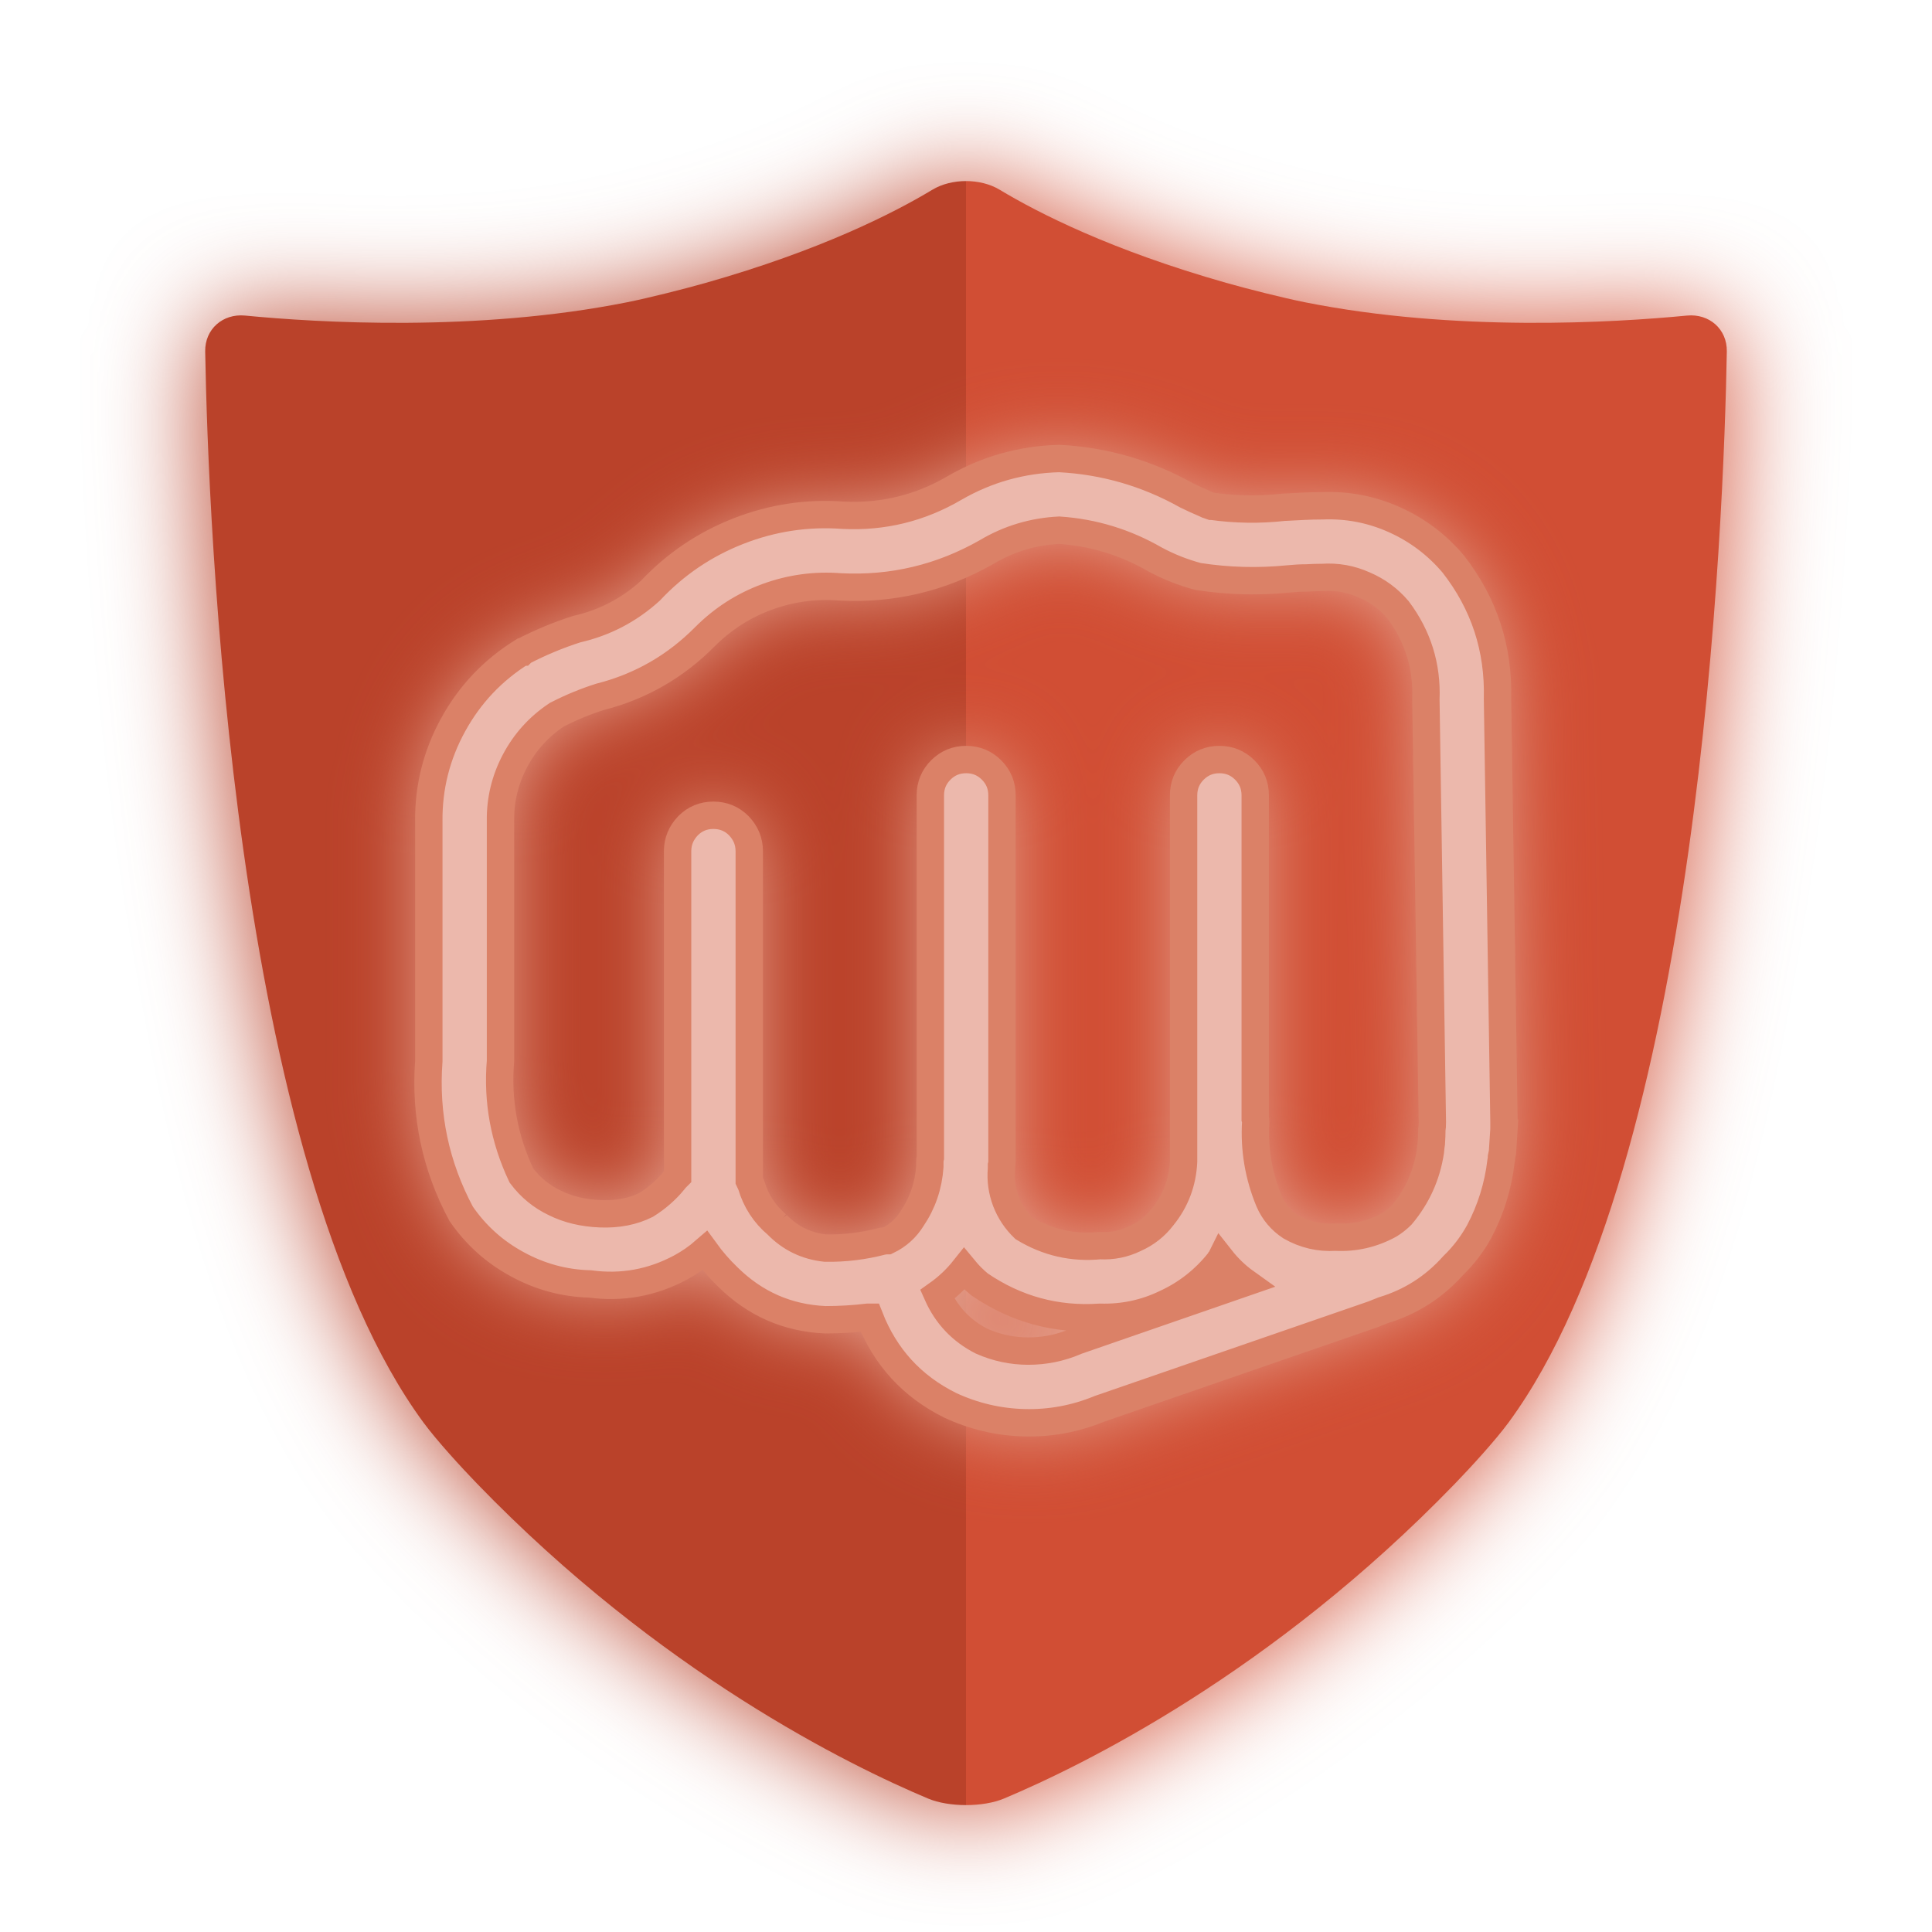
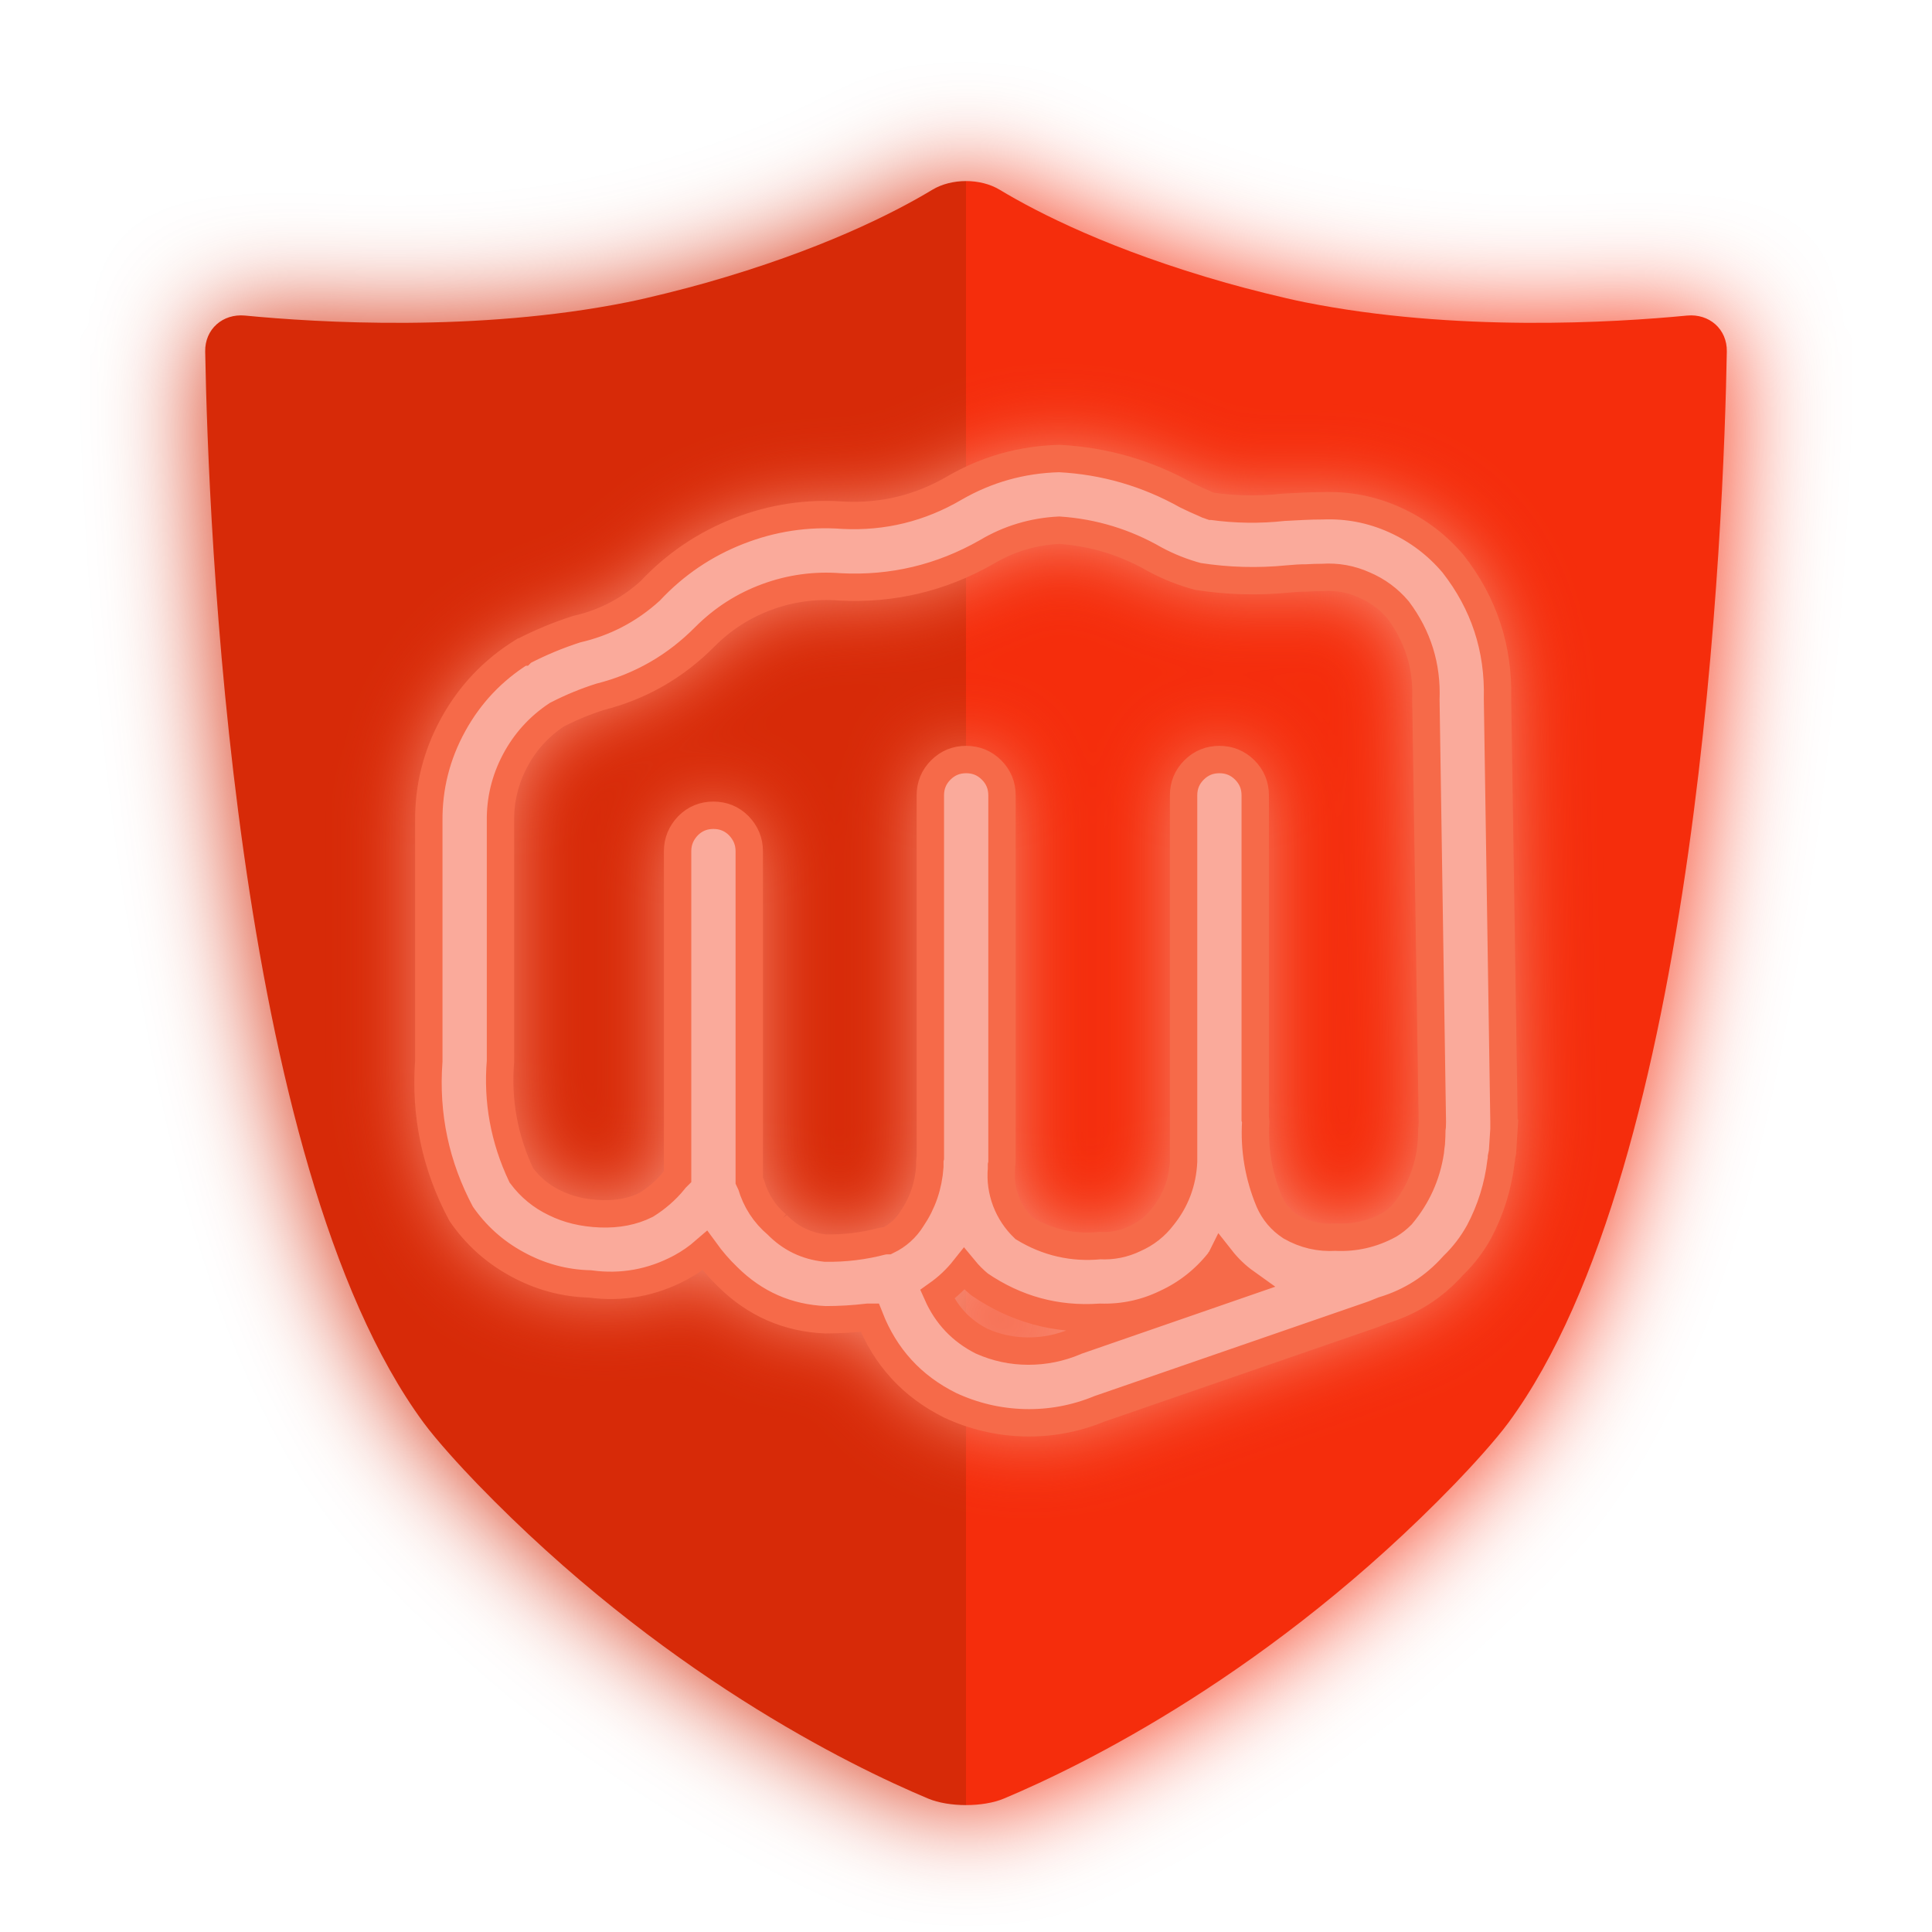
<svg xmlns="http://www.w3.org/2000/svg" xmlns:xlink="http://www.w3.org/1999/xlink" width="512" height="512" version="1.1" viewBox="0 0 512 512">
  <defs>
    <linearGradient id="linearGradient7">
-       <stop stop-color="#ba422a" offset="0" />
-       <stop stop-color="#ba422a" offset=".5" />
-       <stop stop-color="#d14e34" offset=".5" />
-       <stop stop-color="#d14e34" offset="1" />
+       <stop stop-color="#d72a08" offset="0" />
+       <stop stop-color="#d72a08" offset=".5" />
+       <stop stop-color="#f52d0c" offset=".5" />
+       <stop stop-color="#f52d0c" offset="1" />
    </linearGradient>
    <linearGradient id="linearGradient8" x1="68.669" x2="443.33" y1="263.2" y2="263.2" gradientUnits="userSpaceOnUse" xlink:href="#linearGradient7" />
    <filter id="filter3" x="-.096" y="-.108" width="1.193" height="1.215" color-interpolation-filters="sRGB">
      <feGaussianBlur stdDeviation="10.966" />
    </filter>
    <filter id="filter8" x="-.083" y="-.078" width="1.167" height="1.156" color-interpolation-filters="sRGB">
      <feGaussianBlur stdDeviation="13.022" />
    </filter>
  </defs>
  <path transform="matrix(1.0763 0 0 1.0763 -19.528 -20.102)" d="m247.71 65.398c-9.504 5.729-27.523 14.911-55.783 22.927-5.313 1.507-13.998 3.703-19.414 4.784-36.977 7.381-76.145 5.005-94.017 3.27-5.496-0.534-9.927 3.337-9.829 8.858 0.739 41.333 6.651 199.68 53.754 263.71 3.271 4.447 9.335 11.056 13.173 15.026 45.022 46.576 91.68 69.41 111.08 77.556 5.091 2.138 13.555 2.138 18.647-9e-5 19.399-8.146 66.057-30.98 111.08-77.556 3.838-3.971 9.902-10.579 13.173-15.026 47.103-64.038 53.016-222.38 53.754-263.71 0.099-5.522-4.333-9.392-9.829-8.858-17.873 1.735-57.04 4.112-94.017-3.27-5.415-1.081-14.1-3.277-19.413-4.784-28.26-8.017-46.279-17.198-55.783-22.928-4.727-2.849-11.845-2.849-16.572 9.7e-5z" fill="url(#linearGradient8)" filter="url(#filter8)" style="mix-blend-mode:normal" />
  <path transform="matrix(1.0763 0 0 1.0763 -19.528 -20.102)" d="m247.71 65.398c-9.504 5.729-27.523 14.911-55.783 22.927-5.313 1.507-13.998 3.703-19.414 4.784-36.977 7.381-76.145 5.005-94.017 3.27-5.496-0.534-9.927 3.337-9.829 8.858 0.739 41.333 6.651 199.68 53.754 263.71 3.271 4.447 9.335 11.056 13.173 15.026 45.022 46.576 91.68 69.41 111.08 77.556 5.091 2.138 13.555 2.138 18.647-9e-5 19.399-8.146 66.057-30.98 111.08-77.556 3.838-3.971 9.902-10.579 13.173-15.026 47.103-64.038 53.016-222.38 53.754-263.71 0.099-5.522-4.333-9.392-9.829-8.858-17.873 1.735-57.04 4.112-94.017-3.27-5.415-1.081-14.1-3.277-19.413-4.784-28.26-8.017-46.279-17.198-55.783-22.928-4.727-2.849-11.845-2.849-16.572 9.7e-5z" fill="url(#linearGradient8)" />
  <g>
-     <path transform="matrix(.90653 0 0 .90653 23.927 24.598)" d="m413.27 302.97q-0.145 2.473-0.436 6.69-0.145 0.727-0.291 1.454 0 0.727-0.145 1.309-1.309 10.908-6.399 20.508-3.054 5.527-7.563 9.89-8.436 9.454-20.508 13.09-0.727 0.291-1.454 0.582t-1.454 0.582l-79.994 27.634q-10.617 4.363-21.962 4.072-11.345-0.291-21.671-5.09-16.726-8.29-23.562-25.744-0.145 0-0.291 0 0 0-0.145 0h-0.145q-6.109 0.727-12.363 0.727-16.581-0.727-28.507-12.508-3.636-3.491-6.69-7.708-3.345 2.909-7.127 4.945-12.508 6.69-26.471 4.8-11.345-0.291-21.38-5.818-9.89-5.381-16.29-14.69-11.199-20.944-9.454-44.651v-70.104q-0.145-14.981 7.127-28.216 7.272-13.235 20.071-21.235h0.145l0.145-0.145q7.563-3.927 15.708-6.545 12.217-2.763 21.526-11.199 10.908-11.636 25.744-17.453t30.689-4.654q17.453 0.873 32.579-7.999 14.108-8.145 30.543-8.581 19.78 1.018 37.234 10.763 1.6 0.727 2.763 1.309 1.309 0.582 2.327 1.018 1.164 0.582 1.745 0.727l0.436 0.145h0.145q10.472 1.454 20.944 0.291 2.763-0.145 5.672-0.291 2.909-0.145 5.672-0.145 11.054-0.436 21.089 4.072 10.036 4.509 17.162 12.944 13.526 17.308 12.944 39.415l1.891 123.48v1.164q0 0.291 0 0.582t0 0.582zm-212.49 27.925q5.818 5.963 14.108 6.836 8.436 0.145 16.726-2.036 0.873-0.145 1.454-0.145 4.509-2.182 7.127-6.399 4.654-6.836 5.236-15.272 0-0.291 0-0.582 0-0.436 0-0.873 0-0.582 0.145-1.164v-105.88q0-4.363 3.054-7.418t7.418-3.054 7.418 3.054 3.054 7.418v107.05q0 0.582-0.145 1.164 0 0.436 0 1.018-0.436 4.8 1.309 9.454 1.745 4.509 5.236 7.854 10.327 6.254 22.253 5.09 5.381 0.291 10.181-2.036 4.945-2.182 8.145-6.399 5.672-6.981 6.109-16.144v-107.05q0-4.363 3.054-7.418t7.418-3.054q4.363 0 7.418 3.054t3.054 7.418v94.538q0.145 0.436 0.145 0.873-0.727 12.072 3.927 23.271 2.036 4.654 6.254 7.418 6.109 3.491 13.09 3.054 8.436 0.436 15.853-3.636 1.891-1.164 3.491-2.763 6.836-8.145 8.436-18.617 0.145-1.6 0.291-2.473 0.145-2.327 0.145-3.927 0.145-0.727 0.145-2.182l-1.891-123.48v-0.145q0.582-14.544-8.145-26.18-4.072-4.8-9.89-7.272-5.818-2.618-12.217-2.182-2.182 0-4.654 0.145-2.473 0-5.381 0.291-13.235 1.309-26.325-0.727-6.545-1.745-12.508-4.945-13.09-7.563-28.071-8.581-11.49 0.582-21.235 6.399-19.926 11.345-42.76 10.181-11.054-0.873-21.38 2.909-10.327 3.781-18.18 11.636-12.944 13.09-30.689 17.599-6.399 2.036-12.363 5.09l-0.291 0.145q-7.854 5.236-12.217 13.526-4.363 8.29-4.218 17.599v70.104q-1.454 17.453 6.109 33.452 3.927 5.236 9.745 7.999 5.818 2.909 13.381 3.2t13.381-2.618q4.654-2.909 7.999-6.981 0.145-0.291 0.436-0.582 0.436-0.436 0.727-0.727v-95.12q0-4.218 3.054-7.418 3.054-3.054 7.418-3.054 4.363 0 7.418 3.054 3.054 3.2 3.054 7.418v96.284q0.291 0.582 0.582 1.309 2.036 6.981 7.563 11.636zm87.412 34.034 49.596-17.162q-4.072-2.909-7.272-6.981-0.145 0.291-0.291 0.436-0.145 0.291-0.291 0.436-6.399 7.999-15.562 12.217-9.018 4.363-19.199 4.072-19.199 1.309-35.197-9.599-2.473-2.036-4.509-4.509-3.345 4.218-7.854 7.418 4.072 9.163 12.944 13.672 6.545 2.909 13.672 2.909t13.672-2.763z" fill="#ecb8ac" filter="url(#filter3)" stroke="#db8167" stroke-width="8" style="mix-blend-mode:normal" aria-label="👊" />
-     <path d="m398.57 299.25q-0.132 2.241-0.396 6.065-0.132 0.659-0.264 1.319 0 0.659-0.132 1.187-1.187 9.889-5.801 18.591-2.769 5.01-6.856 8.966-7.647 8.57-18.591 11.866-0.659 0.264-1.319 0.527t-1.319 0.527l-72.517 25.051q-9.625 3.955-19.909 3.692-10.284-0.264-19.646-4.615-15.163-7.515-21.36-23.337-0.132 0-0.264 0 0 0-0.132 0h-0.132q-5.538 0.659-11.207 0.659-15.031-0.659-25.843-11.339-3.296-3.164-6.065-6.988-3.033 2.637-6.461 4.483-11.339 6.065-23.997 4.351-10.284-0.264-19.382-5.274-8.966-4.878-14.767-13.317-10.152-18.986-8.57-40.478v-63.552q-0.132-13.581 6.461-25.579 6.593-11.998 18.195-19.25h0.132l0.132-0.132q6.856-3.56 14.24-5.933 11.075-2.505 19.514-10.152 9.889-10.548 23.337-15.822t27.82-4.219q15.822 0.791 29.534-7.252 12.789-7.384 27.688-7.779 17.932 0.923 33.754 9.757 1.45 0.659 2.505 1.187 1.187 0.527 2.11 0.923 1.055 0.527 1.582 0.659l0.396 0.132h0.132q9.493 1.319 18.986 0.264 2.505-0.132 5.142-0.264 2.637-0.132 5.142-0.132 10.021-0.396 19.118 3.692t15.558 11.735q12.262 15.69 11.735 35.731l1.714 111.94v1.055q0 0.264 0 0.527 0 0.264 0 0.527zm-192.63 25.315q5.274 5.406 12.789 6.197 7.647 0.132 15.163-1.846 0.791-0.132 1.319-0.132 4.087-1.978 6.461-5.801 4.219-6.197 4.747-13.844 0-0.264 0-0.527 0-0.396 0-0.791 0-0.527 0.132-1.055v-95.987q0-3.955 2.769-6.724 2.769-2.769 6.724-2.769t6.724 2.769q2.769 2.769 2.769 6.724v97.041q0 0.527-0.132 1.055 0 0.396 0 0.923-0.396 4.351 1.187 8.57 1.582 4.087 4.747 7.12 9.361 5.67 20.173 4.615 4.878 0.264 9.229-1.846 4.483-1.978 7.384-5.801 5.142-6.329 5.538-14.635v-97.041q0-3.955 2.769-6.724 2.769-2.769 6.724-2.769 3.955 0 6.724 2.769 2.769 2.769 2.769 6.724v85.702q0.132 0.396 0.132 0.791-0.659 10.944 3.56 21.096 1.846 4.219 5.67 6.724 5.538 3.164 11.866 2.769 7.647 0.396 14.372-3.296 1.714-1.055 3.164-2.505 6.197-7.384 7.647-16.877 0.132-1.45 0.264-2.241 0.132-2.11 0.132-3.56 0.132-0.659 0.132-1.978l-1.714-111.94v-0.132q0.527-13.185-7.384-23.733-3.692-4.351-8.966-6.593-5.274-2.373-11.075-1.978-1.978 0-4.219 0.132-2.241 0-4.878 0.264-11.998 1.187-23.865-0.659-5.933-1.582-11.339-4.483-11.866-6.856-25.447-7.779-10.416 0.527-19.25 5.801-18.063 10.284-38.764 9.229-10.021-0.791-19.382 2.637t-16.481 10.548q-11.735 11.866-27.82 15.954-5.801 1.846-11.207 4.615l-0.264 0.132q-7.12 4.747-11.075 12.262-3.955 7.515-3.824 15.954v63.552q-1.319 15.822 5.538 30.325 3.56 4.747 8.834 7.252 5.274 2.637 12.13 2.901 6.856 0.264 12.13-2.373 4.219-2.637 7.252-6.329 0.132-0.264 0.396-0.527 0.396-0.396 0.659-0.659v-86.23q0-3.824 2.769-6.724 2.769-2.769 6.724-2.769 3.955 0 6.724 2.769 2.769 2.901 2.769 6.724v87.285q0.264 0.527 0.527 1.187 1.846 6.329 6.856 10.548zm79.242 30.853 44.961-15.558q-3.692-2.637-6.593-6.329-0.132 0.264-0.264 0.396-0.132 0.264-0.264 0.396-5.801 7.252-14.108 11.075-8.175 3.955-17.404 3.692-17.404 1.187-31.908-8.702-2.241-1.846-4.087-4.087-3.033 3.824-7.12 6.724 3.692 8.306 11.735 12.394 5.933 2.637 12.394 2.637 6.461 0 12.394-2.505z" fill="#ecb8ac" stroke="#db8167" stroke-width="7.252" aria-label="👊" />
-     <text x="275.638" y="317.713" fill="#ff00ff" font-size="204.36px" letter-spacing="-12.773px" stroke-width="6.386" xml:space="preserve">
-       <tspan x="275.638" y="317.713" stroke-width="6.386" />
+     <path transform="matrix(.90653 0 0 .90653 23.927 24.598)" d="m413.27 302.97q-0.145 2.473-0.436 6.69-0.145 0.727-0.291 1.454 0 0.727-0.145 1.309-1.309 10.908-6.399 20.508-3.054 5.527-7.563 9.89-8.436 9.454-20.508 13.09-0.727 0.291-1.454 0.582t-1.454 0.582l-79.994 27.634q-10.617 4.363-21.962 4.072-11.345-0.291-21.671-5.09-16.726-8.29-23.562-25.744-0.145 0-0.291 0 0 0-0.145 0h-0.145q-6.109 0.727-12.363 0.727-16.581-0.727-28.507-12.508-3.636-3.491-6.69-7.708-3.345 2.909-7.127 4.945-12.508 6.69-26.471 4.8-11.345-0.291-21.38-5.818-9.89-5.381-16.29-14.69-11.199-20.944-9.454-44.651v-70.104q-0.145-14.981 7.127-28.216 7.272-13.235 20.071-21.235h0.145l0.145-0.145q7.563-3.927 15.708-6.545 12.217-2.763 21.526-11.199 10.908-11.636 25.744-17.453t30.689-4.654q17.453 0.873 32.579-7.999 14.108-8.145 30.543-8.581 19.78 1.018 37.234 10.763 1.6 0.727 2.763 1.309 1.309 0.582 2.327 1.018 1.164 0.582 1.745 0.727l0.436 0.145h0.145q10.472 1.454 20.944 0.291 2.763-0.145 5.672-0.291 2.909-0.145 5.672-0.145 11.054-0.436 21.089 4.072 10.036 4.509 17.162 12.944 13.526 17.308 12.944 39.415l1.891 123.48v1.164q0 0.291 0 0.582t0 0.582zm-212.49 27.925q5.818 5.963 14.108 6.836 8.436 0.145 16.726-2.036 0.873-0.145 1.454-0.145 4.509-2.182 7.127-6.399 4.654-6.836 5.236-15.272 0-0.291 0-0.582 0-0.436 0-0.873 0-0.582 0.145-1.164v-105.88q0-4.363 3.054-7.418t7.418-3.054 7.418 3.054 3.054 7.418v107.05q0 0.582-0.145 1.164 0 0.436 0 1.018-0.436 4.8 1.309 9.454 1.745 4.509 5.236 7.854 10.327 6.254 22.253 5.09 5.381 0.291 10.181-2.036 4.945-2.182 8.145-6.399 5.672-6.981 6.109-16.144v-107.05q0-4.363 3.054-7.418t7.418-3.054q4.363 0 7.418 3.054t3.054 7.418v94.538q0.145 0.436 0.145 0.873-0.727 12.072 3.927 23.271 2.036 4.654 6.254 7.418 6.109 3.491 13.09 3.054 8.436 0.436 15.853-3.636 1.891-1.164 3.491-2.763 6.836-8.145 8.436-18.617 0.145-1.6 0.291-2.473 0.145-2.327 0.145-3.927 0.145-0.727 0.145-2.182l-1.891-123.48v-0.145q0.582-14.544-8.145-26.18-4.072-4.8-9.89-7.272-5.818-2.618-12.217-2.182-2.182 0-4.654 0.145-2.473 0-5.381 0.291-13.235 1.309-26.325-0.727-6.545-1.745-12.508-4.945-13.09-7.563-28.071-8.581-11.49 0.582-21.235 6.399-19.926 11.345-42.76 10.181-11.054-0.873-21.38 2.909-10.327 3.781-18.18 11.636-12.944 13.09-30.689 17.599-6.399 2.036-12.363 5.09l-0.291 0.145q-7.854 5.236-12.217 13.526-4.363 8.29-4.218 17.599v70.104q-1.454 17.453 6.109 33.452 3.927 5.236 9.745 7.999 5.818 2.909 13.381 3.2t13.381-2.618q4.654-2.909 7.999-6.981 0.145-0.291 0.436-0.582 0.436-0.436 0.727-0.727v-95.12q0-4.218 3.054-7.418 3.054-3.054 7.418-3.054 4.363 0 7.418 3.054 3.054 3.2 3.054 7.418v96.284q0.291 0.582 0.582 1.309 2.036 6.981 7.563 11.636zm87.412 34.034 49.596-17.162q-4.072-2.909-7.272-6.981-0.145 0.291-0.291 0.436-0.145 0.291-0.291 0.436-6.399 7.999-15.562 12.217-9.018 4.363-19.199 4.072-19.199 1.309-35.197-9.599-2.473-2.036-4.509-4.509-3.345 4.218-7.854 7.418 4.072 9.163 12.944 13.672 6.545 2.909 13.672 2.909t13.672-2.763z" fill="#faaa9b" filter="url(#filter3)" stroke="#f66a49" stroke-width="8" style="mix-blend-mode:normal" aria-label="👊" />
+     <path d="m398.57 299.25q-0.132 2.241-0.396 6.065-0.132 0.659-0.264 1.319 0 0.659-0.132 1.187-1.187 9.889-5.801 18.591-2.769 5.01-6.856 8.966-7.647 8.57-18.591 11.866-0.659 0.264-1.319 0.527t-1.319 0.527l-72.517 25.051q-9.625 3.955-19.909 3.692-10.284-0.264-19.646-4.615-15.163-7.515-21.36-23.337-0.132 0-0.264 0 0 0-0.132 0h-0.132q-5.538 0.659-11.207 0.659-15.031-0.659-25.843-11.339-3.296-3.164-6.065-6.988-3.033 2.637-6.461 4.483-11.339 6.065-23.997 4.351-10.284-0.264-19.382-5.274-8.966-4.878-14.767-13.317-10.152-18.986-8.57-40.478v-63.552q-0.132-13.581 6.461-25.579 6.593-11.998 18.195-19.25h0.132l0.132-0.132q6.856-3.56 14.24-5.933 11.075-2.505 19.514-10.152 9.889-10.548 23.337-15.822t27.82-4.219q15.822 0.791 29.534-7.252 12.789-7.384 27.688-7.779 17.932 0.923 33.754 9.757 1.45 0.659 2.505 1.187 1.187 0.527 2.11 0.923 1.055 0.527 1.582 0.659l0.396 0.132h0.132q9.493 1.319 18.986 0.264 2.505-0.132 5.142-0.264 2.637-0.132 5.142-0.132 10.021-0.396 19.118 3.692t15.558 11.735q12.262 15.69 11.735 35.731l1.714 111.94v1.055q0 0.264 0 0.527 0 0.264 0 0.527zm-192.63 25.315q5.274 5.406 12.789 6.197 7.647 0.132 15.163-1.846 0.791-0.132 1.319-0.132 4.087-1.978 6.461-5.801 4.219-6.197 4.747-13.844 0-0.264 0-0.527 0-0.396 0-0.791 0-0.527 0.132-1.055v-95.987q0-3.955 2.769-6.724 2.769-2.769 6.724-2.769t6.724 2.769q2.769 2.769 2.769 6.724v97.041q0 0.527-0.132 1.055 0 0.396 0 0.923-0.396 4.351 1.187 8.57 1.582 4.087 4.747 7.12 9.361 5.67 20.173 4.615 4.878 0.264 9.229-1.846 4.483-1.978 7.384-5.801 5.142-6.329 5.538-14.635v-97.041q0-3.955 2.769-6.724 2.769-2.769 6.724-2.769 3.955 0 6.724 2.769 2.769 2.769 2.769 6.724v85.702q0.132 0.396 0.132 0.791-0.659 10.944 3.56 21.096 1.846 4.219 5.67 6.724 5.538 3.164 11.866 2.769 7.647 0.396 14.372-3.296 1.714-1.055 3.164-2.505 6.197-7.384 7.647-16.877 0.132-1.45 0.264-2.241 0.132-2.11 0.132-3.56 0.132-0.659 0.132-1.978l-1.714-111.94v-0.132q0.527-13.185-7.384-23.733-3.692-4.351-8.966-6.593-5.274-2.373-11.075-1.978-1.978 0-4.219 0.132-2.241 0-4.878 0.264-11.998 1.187-23.865-0.659-5.933-1.582-11.339-4.483-11.866-6.856-25.447-7.779-10.416 0.527-19.25 5.801-18.063 10.284-38.764 9.229-10.021-0.791-19.382 2.637t-16.481 10.548q-11.735 11.866-27.82 15.954-5.801 1.846-11.207 4.615l-0.264 0.132q-7.12 4.747-11.075 12.262-3.955 7.515-3.824 15.954v63.552q-1.319 15.822 5.538 30.325 3.56 4.747 8.834 7.252 5.274 2.637 12.13 2.901 6.856 0.264 12.13-2.373 4.219-2.637 7.252-6.329 0.132-0.264 0.396-0.527 0.396-0.396 0.659-0.659v-86.23q0-3.824 2.769-6.724 2.769-2.769 6.724-2.769 3.955 0 6.724 2.769 2.769 2.901 2.769 6.724v87.285q0.264 0.527 0.527 1.187 1.846 6.329 6.856 10.548zm79.242 30.853 44.961-15.558q-3.692-2.637-6.593-6.329-0.132 0.264-0.264 0.396-0.132 0.264-0.264 0.396-5.801 7.252-14.108 11.075-8.175 3.955-17.404 3.692-17.404 1.187-31.908-8.702-2.241-1.846-4.087-4.087-3.033 3.824-7.12 6.724 3.692 8.306 11.735 12.394 5.933 2.637 12.394 2.637 6.461 0 12.394-2.505z" fill="#faaa9b" stroke="#f66a49" stroke-width="7.252" aria-label="👊" />
+     <text x="275.638" y="317.713" fill="#fb00fe" font-size="204.36px" letter-spacing="-12.773px" stroke-width="6.386" xml:space="preserve">
+       <tspan x="275.638" y="317.713" fill="#f500fe" stroke-width="6.386" />
    </text>
  </g>
</svg>
